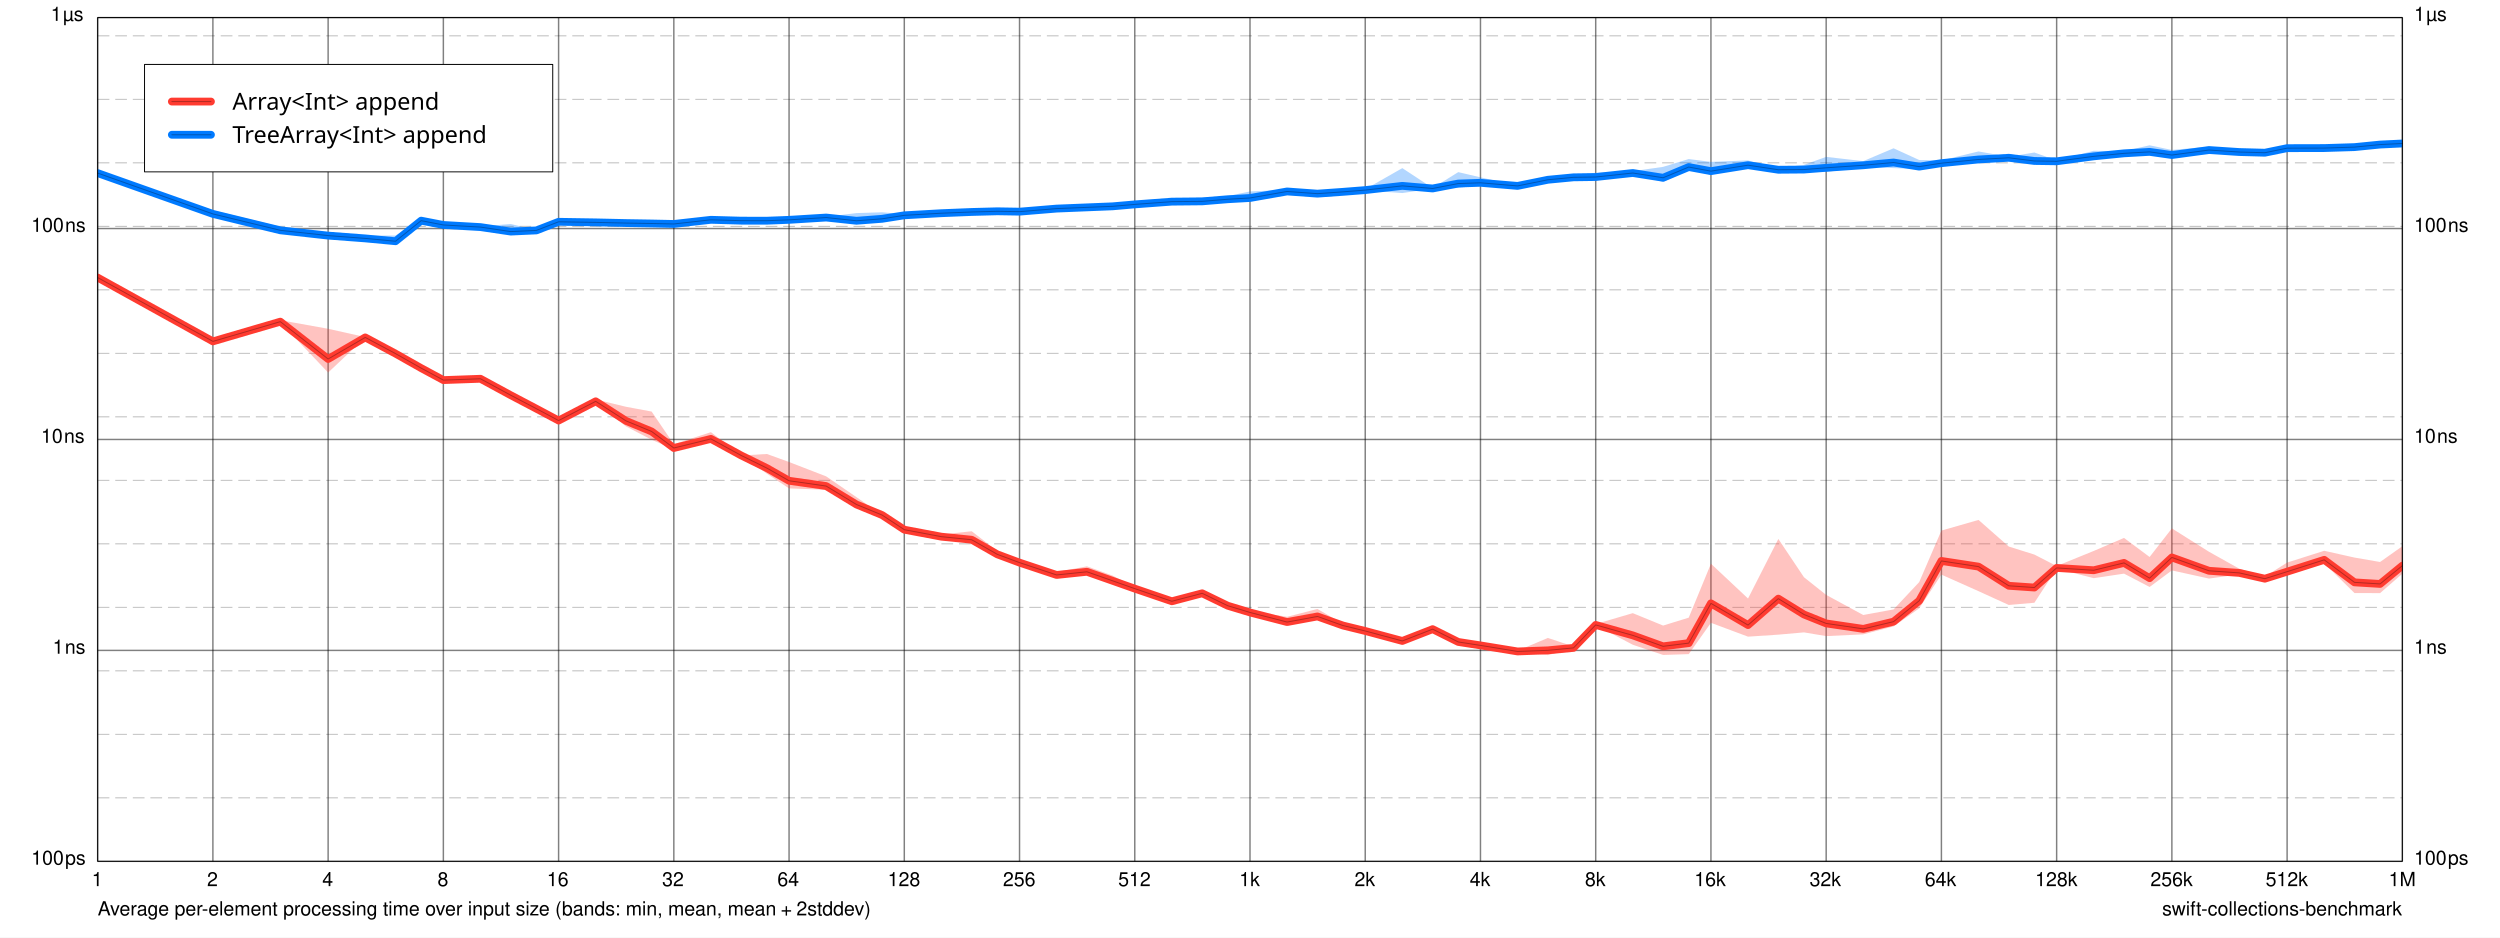
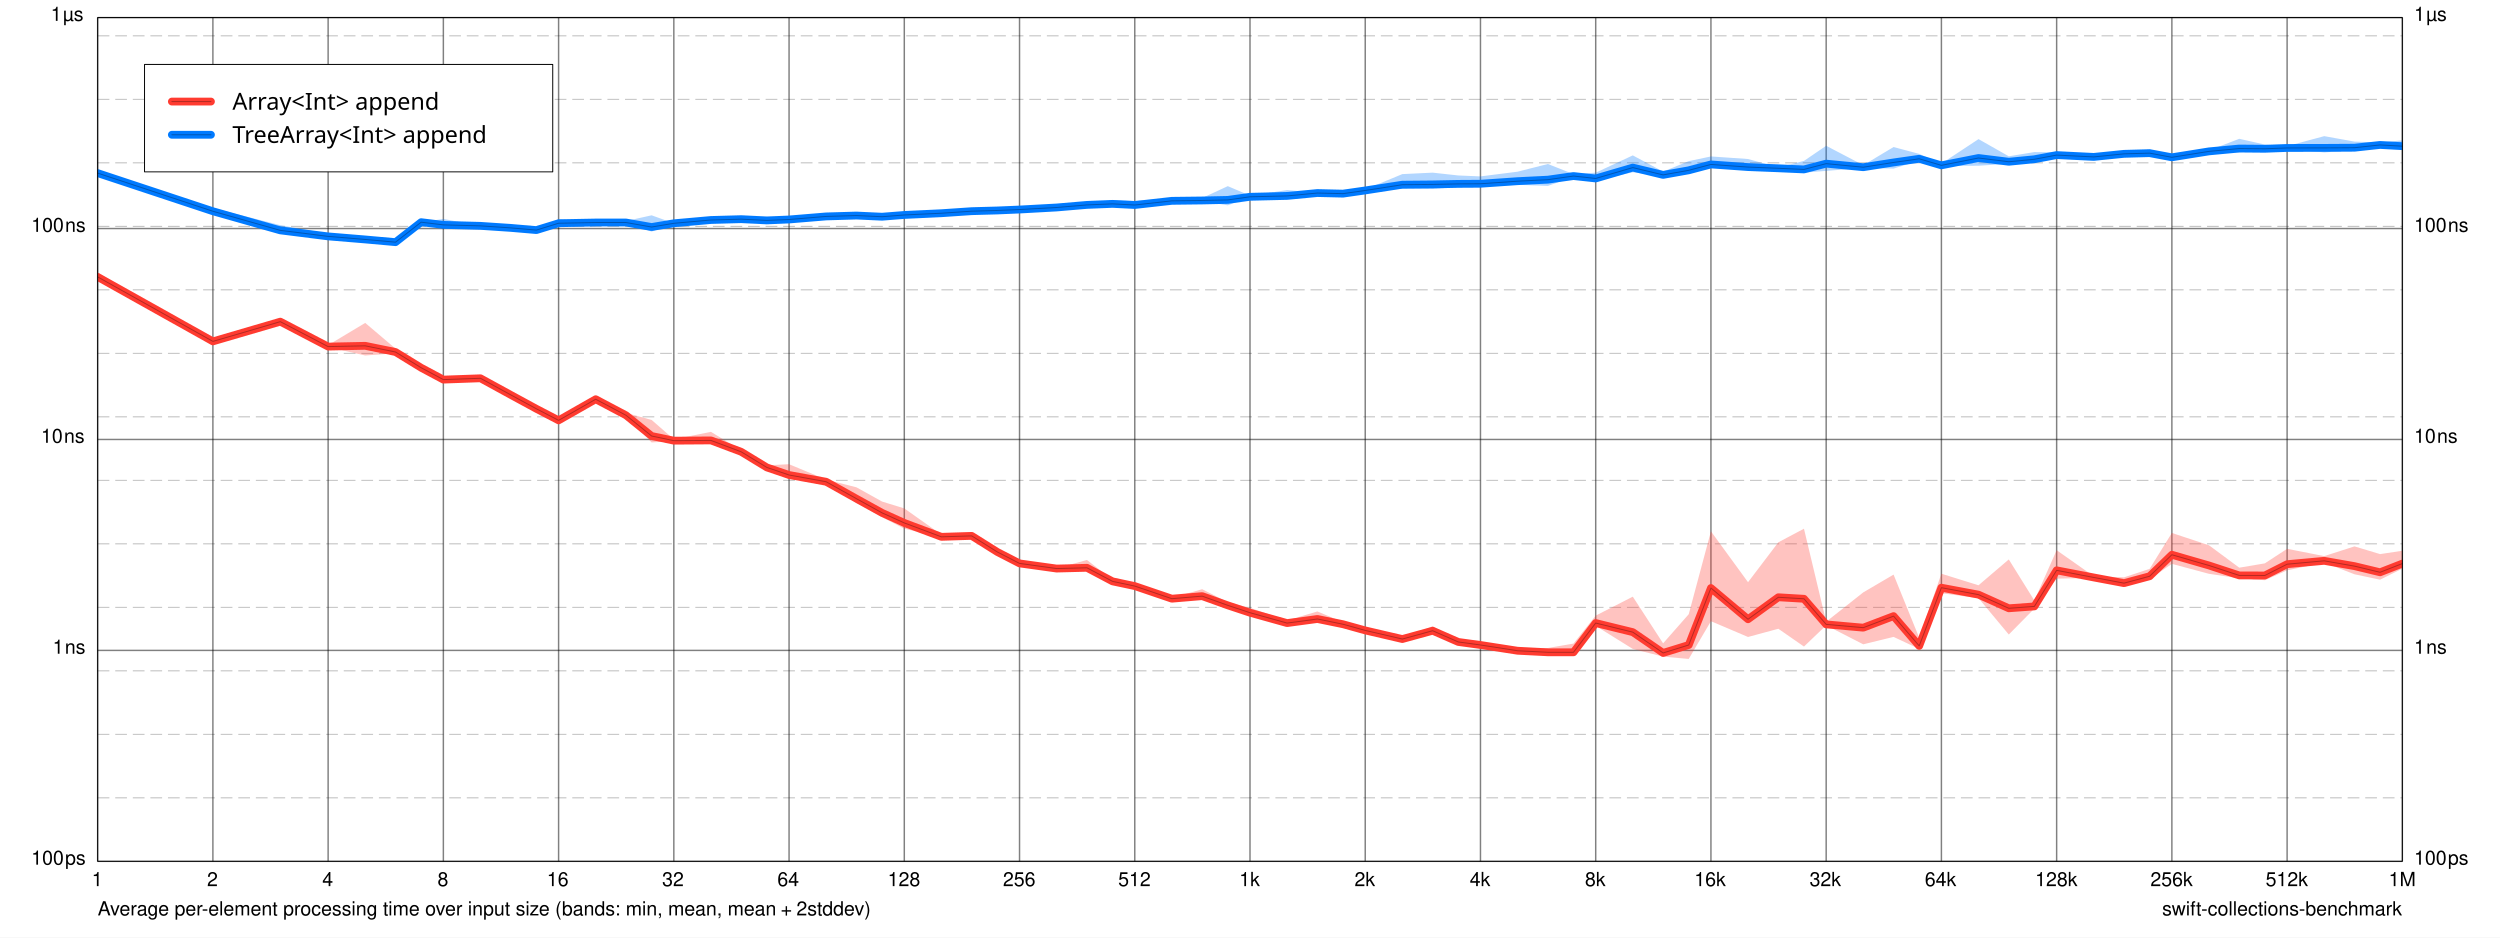
<svg xmlns="http://www.w3.org/2000/svg" xmlns:xlink="http://www.w3.org/1999/xlink" width="1280.0px" height="480.0px" viewBox="0.0 0.0 1280.0 480.0" version="1.1">
  <path d="M 0 0 L 0 480 L 1280 480 L 1280 0 z" fill="#FFFFFF" fill-opacity="1.0" stroke="none" />
  <text x="50" y="468.7" font-family="Helvetica" font-size="10" font-weight="normal" font-style="normal" fill="#000000" fill-opacity="1">Average per-element processing time over input size (bands: min, mean, mean + 2stddev)</text>
  <a xlink:href="https://github.com/apple/swift-collections-benchmark">
    <text x="1107" y="468.7" font-family="Helvetica" font-size="10" font-weight="normal" font-style="normal" fill="#000000" fill-opacity="1">swift-collections-benchmark</text>
  </a>
  <path d="M 50 9 L 50 441" fill="none" stroke-width="0.75" stroke="#000000" stroke-opacity="0.498" stroke-linecap="butt" stroke-linejoin="round" />
  <text x="47" y="453.7" font-family="Helvetica" font-size="10" font-weight="normal" font-style="normal" fill="#000000" fill-opacity="1">1</text>
  <path d="M 109 9 L 109 441" fill="none" stroke-width="0.75" stroke="#000000" stroke-opacity="0.498" stroke-linecap="butt" stroke-linejoin="round" />
  <text x="106" y="453.7" font-family="Helvetica" font-size="10" font-weight="normal" font-style="normal" fill="#000000" fill-opacity="1">2</text>
  <path d="M 168 9 L 168 441" fill="none" stroke-width="0.75" stroke="#000000" stroke-opacity="0.498" stroke-linecap="butt" stroke-linejoin="round" />
  <text x="165" y="453.7" font-family="Helvetica" font-size="10" font-weight="normal" font-style="normal" fill="#000000" fill-opacity="1">4</text>
  <path d="M 227 9 L 227 441" fill="none" stroke-width="0.75" stroke="#000000" stroke-opacity="0.498" stroke-linecap="butt" stroke-linejoin="round" />
  <text x="224" y="453.7" font-family="Helvetica" font-size="10" font-weight="normal" font-style="normal" fill="#000000" fill-opacity="1">8</text>
  <path d="M 286 9 L 286 441" fill="none" stroke-width="0.75" stroke="#000000" stroke-opacity="0.498" stroke-linecap="butt" stroke-linejoin="round" />
  <text x="280" y="453.7" font-family="Helvetica" font-size="10" font-weight="normal" font-style="normal" fill="#000000" fill-opacity="1">16</text>
  <path d="M 345 9 L 345 441" fill="none" stroke-width="0.75" stroke="#000000" stroke-opacity="0.498" stroke-linecap="butt" stroke-linejoin="round" />
  <text x="339" y="453.7" font-family="Helvetica" font-size="10" font-weight="normal" font-style="normal" fill="#000000" fill-opacity="1">32</text>
  <path d="M 404 9 L 404 441" fill="none" stroke-width="0.75" stroke="#000000" stroke-opacity="0.498" stroke-linecap="butt" stroke-linejoin="round" />
  <text x="398" y="453.7" font-family="Helvetica" font-size="10" font-weight="normal" font-style="normal" fill="#000000" fill-opacity="1">64</text>
  <path d="M 463 9 L 463 441" fill="none" stroke-width="0.75" stroke="#000000" stroke-opacity="0.498" stroke-linecap="butt" stroke-linejoin="round" />
  <text x="454.5" y="453.7" font-family="Helvetica" font-size="10" font-weight="normal" font-style="normal" fill="#000000" fill-opacity="1">128</text>
  <path d="M 522 9 L 522 441" fill="none" stroke-width="0.75" stroke="#000000" stroke-opacity="0.498" stroke-linecap="butt" stroke-linejoin="round" />
  <text x="513.5" y="453.7" font-family="Helvetica" font-size="10" font-weight="normal" font-style="normal" fill="#000000" fill-opacity="1">256</text>
  <path d="M 581 9 L 581 441" fill="none" stroke-width="0.75" stroke="#000000" stroke-opacity="0.498" stroke-linecap="butt" stroke-linejoin="round" />
  <text x="572.5" y="453.7" font-family="Helvetica" font-size="10" font-weight="normal" font-style="normal" fill="#000000" fill-opacity="1">512</text>
  <path d="M 640 9 L 640 441" fill="none" stroke-width="0.75" stroke="#000000" stroke-opacity="0.498" stroke-linecap="butt" stroke-linejoin="round" />
  <text x="634.5" y="453.7" font-family="Helvetica" font-size="10" font-weight="normal" font-style="normal" fill="#000000" fill-opacity="1">1k</text>
  <path d="M 699 9 L 699 441" fill="none" stroke-width="0.75" stroke="#000000" stroke-opacity="0.498" stroke-linecap="butt" stroke-linejoin="round" />
  <text x="693.5" y="453.7" font-family="Helvetica" font-size="10" font-weight="normal" font-style="normal" fill="#000000" fill-opacity="1">2k</text>
  <path d="M 758 9 L 758 441" fill="none" stroke-width="0.75" stroke="#000000" stroke-opacity="0.498" stroke-linecap="butt" stroke-linejoin="round" />
  <text x="752.5" y="453.7" font-family="Helvetica" font-size="10" font-weight="normal" font-style="normal" fill="#000000" fill-opacity="1">4k</text>
  <path d="M 817 9 L 817 441" fill="none" stroke-width="0.75" stroke="#000000" stroke-opacity="0.498" stroke-linecap="butt" stroke-linejoin="round" />
  <text x="811.5" y="453.7" font-family="Helvetica" font-size="10" font-weight="normal" font-style="normal" fill="#000000" fill-opacity="1">8k</text>
  <path d="M 876 9 L 876 441" fill="none" stroke-width="0.75" stroke="#000000" stroke-opacity="0.498" stroke-linecap="butt" stroke-linejoin="round" />
  <text x="867.5" y="453.7" font-family="Helvetica" font-size="10" font-weight="normal" font-style="normal" fill="#000000" fill-opacity="1">16k</text>
  <path d="M 935 9 L 935 441" fill="none" stroke-width="0.75" stroke="#000000" stroke-opacity="0.498" stroke-linecap="butt" stroke-linejoin="round" />
  <text x="926.5" y="453.7" font-family="Helvetica" font-size="10" font-weight="normal" font-style="normal" fill="#000000" fill-opacity="1">32k</text>
  <path d="M 994 9 L 994 441" fill="none" stroke-width="0.75" stroke="#000000" stroke-opacity="0.498" stroke-linecap="butt" stroke-linejoin="round" />
  <text x="985.5" y="453.7" font-family="Helvetica" font-size="10" font-weight="normal" font-style="normal" fill="#000000" fill-opacity="1">64k</text>
  <path d="M 1053 9 L 1053 441" fill="none" stroke-width="0.75" stroke="#000000" stroke-opacity="0.498" stroke-linecap="butt" stroke-linejoin="round" />
  <text x="1042" y="453.7" font-family="Helvetica" font-size="10" font-weight="normal" font-style="normal" fill="#000000" fill-opacity="1">128k</text>
  <path d="M 1112 9 L 1112 441" fill="none" stroke-width="0.75" stroke="#000000" stroke-opacity="0.498" stroke-linecap="butt" stroke-linejoin="round" />
  <text x="1101" y="453.7" font-family="Helvetica" font-size="10" font-weight="normal" font-style="normal" fill="#000000" fill-opacity="1">256k</text>
  <path d="M 1171 9 L 1171 441" fill="none" stroke-width="0.75" stroke="#000000" stroke-opacity="0.498" stroke-linecap="butt" stroke-linejoin="round" />
  <text x="1160" y="453.7" font-family="Helvetica" font-size="10" font-weight="normal" font-style="normal" fill="#000000" fill-opacity="1">512k</text>
  <path d="M 1230 9 L 1230 441" fill="none" stroke-width="0.75" stroke="#000000" stroke-opacity="0.498" stroke-linecap="butt" stroke-linejoin="round" />
  <text x="1223" y="453.7" font-family="Helvetica" font-size="10" font-weight="normal" font-style="normal" fill="#000000" fill-opacity="1">1M</text>
  <path d="M 50 441 L 1230 441" fill="none" stroke-width="0.75" stroke="#000000" stroke-opacity="0.498" stroke-linecap="butt" stroke-linejoin="round" />
  <text x="16" y="442.7" font-family="Helvetica" font-size="10" font-weight="normal" font-style="normal" fill="#000000" fill-opacity="1">100 ps</text>
  <text x="1236" y="442.7" font-family="Helvetica" font-size="10" font-weight="normal" font-style="normal" fill="#000000" fill-opacity="1">100 ps</text>
  <path d="M 50 333 L 1230 333" fill="none" stroke-width="0.75" stroke="#000000" stroke-opacity="0.498" stroke-linecap="butt" stroke-linejoin="round" />
  <text x="27" y="334.7" font-family="Helvetica" font-size="10" font-weight="normal" font-style="normal" fill="#000000" fill-opacity="1">1 ns</text>
  <text x="1236" y="334.7" font-family="Helvetica" font-size="10" font-weight="normal" font-style="normal" fill="#000000" fill-opacity="1">1 ns</text>
  <path d="M 50 225 L 1230 225" fill="none" stroke-width="0.75" stroke="#000000" stroke-opacity="0.498" stroke-linecap="butt" stroke-linejoin="round" />
  <text x="21" y="226.7" font-family="Helvetica" font-size="10" font-weight="normal" font-style="normal" fill="#000000" fill-opacity="1">10 ns</text>
  <text x="1236" y="226.7" font-family="Helvetica" font-size="10" font-weight="normal" font-style="normal" fill="#000000" fill-opacity="1">10 ns</text>
  <path d="M 50 117 L 1230 117" fill="none" stroke-width="0.75" stroke="#000000" stroke-opacity="0.498" stroke-linecap="butt" stroke-linejoin="round" />
  <text x="16" y="118.7" font-family="Helvetica" font-size="10" font-weight="normal" font-style="normal" fill="#000000" fill-opacity="1">100 ns</text>
  <text x="1236" y="118.7" font-family="Helvetica" font-size="10" font-weight="normal" font-style="normal" fill="#000000" fill-opacity="1">100 ns</text>
  <path d="M 50 9 L 1230 9" fill="none" stroke-width="0.75" stroke="#000000" stroke-opacity="0.498" stroke-linecap="butt" stroke-linejoin="round" />
  <text x="26" y="10.7" font-family="Helvetica" font-size="10" font-weight="normal" font-style="normal" fill="#000000" fill-opacity="1">1 µs</text>
  <text x="1236" y="10.7" font-family="Helvetica" font-size="10" font-weight="normal" font-style="normal" fill="#000000" fill-opacity="1">1 µs</text>
  <path d="M 50 408.49 L 1230 408.49" fill="none" stroke-width="0.5" stroke="#000000" stroke-opacity="0.259" stroke-linecap="butt" stroke-linejoin="round" stroke-dasharray="6 3" stroke-dashoffset="0" />
  <path d="M 50 375.98 L 1230 375.98" fill="none" stroke-width="0.5" stroke="#000000" stroke-opacity="0.259" stroke-linecap="butt" stroke-linejoin="round" stroke-dasharray="6 3" stroke-dashoffset="0" />
  <path d="M 50 343.47 L 1230 343.47" fill="none" stroke-width="0.5" stroke="#000000" stroke-opacity="0.259" stroke-linecap="butt" stroke-linejoin="round" stroke-dasharray="6 3" stroke-dashoffset="0" />
  <path d="M 50 310.96 L 1230 310.96" fill="none" stroke-width="0.5" stroke="#000000" stroke-opacity="0.259" stroke-linecap="butt" stroke-linejoin="round" stroke-dasharray="6 3" stroke-dashoffset="0" />
  <path d="M 50 278.44 L 1230 278.44" fill="none" stroke-width="0.5" stroke="#000000" stroke-opacity="0.259" stroke-linecap="butt" stroke-linejoin="round" stroke-dasharray="6 3" stroke-dashoffset="0" />
  <path d="M 50 245.93 L 1230 245.93" fill="none" stroke-width="0.5" stroke="#000000" stroke-opacity="0.259" stroke-linecap="butt" stroke-linejoin="round" stroke-dasharray="6 3" stroke-dashoffset="0" />
  <path d="M 50 213.42 L 1230 213.42" fill="none" stroke-width="0.5" stroke="#000000" stroke-opacity="0.259" stroke-linecap="butt" stroke-linejoin="round" stroke-dasharray="6 3" stroke-dashoffset="0" />
  <path d="M 50 180.91 L 1230 180.91" fill="none" stroke-width="0.5" stroke="#000000" stroke-opacity="0.259" stroke-linecap="butt" stroke-linejoin="round" stroke-dasharray="6 3" stroke-dashoffset="0" />
  <path d="M 50 148.4 L 1230 148.4" fill="none" stroke-width="0.5" stroke="#000000" stroke-opacity="0.259" stroke-linecap="butt" stroke-linejoin="round" stroke-dasharray="6 3" stroke-dashoffset="0" />
  <path d="M 50 115.89 L 1230 115.89" fill="none" stroke-width="0.5" stroke="#000000" stroke-opacity="0.259" stroke-linecap="butt" stroke-linejoin="round" stroke-dasharray="6 3" stroke-dashoffset="0" />
  <path d="M 50 83.376 L 1230 83.376" fill="none" stroke-width="0.5" stroke="#000000" stroke-opacity="0.259" stroke-linecap="butt" stroke-linejoin="round" stroke-dasharray="6 3" stroke-dashoffset="0" />
  <path d="M 50 50.865 L 1230 50.865" fill="none" stroke-width="0.5" stroke="#000000" stroke-opacity="0.259" stroke-linecap="butt" stroke-linejoin="round" stroke-dasharray="6 3" stroke-dashoffset="0" />
  <path d="M 50 18.354 L 1230 18.354" fill="none" stroke-width="0.5" stroke="#000000" stroke-opacity="0.259" stroke-linecap="butt" stroke-linejoin="round" stroke-dasharray="6 3" stroke-dashoffset="0" />
  <path d="M 74 33 L 74 88 L 283 88 L 283 33 z" fill="#FFFFFF" fill-opacity="1.0" stroke="none" />
  <clipPath id="clip-0">
    <path d="M 50 9 L 50 441 L 1230 441 L 1230 9 z" />
  </clipPath>
  <g clip-path="url(#clip-0)">
-     <path d="M 50 87.872L 109 107.67L 143.51 116.08L 168 120.26L 186.99 120.64L 202.51 120.58L 215.63 111.94L 227 114.97L 245.99 115.92L 261.51 114.69L 274.63 117.79L 286 113.31L 304.99 113.03L 320.51 113.78L 333.63 113.51L 345 114.32L 363.99 112.01L 379.51 112.82L 392.63 112.58L 404 110.54L 422.99 111.02L 438.51 109.1L 451.63 108.69L 463 109.67L 481.99 108.86L 497.51 107.58L 510.63 108.12L 522 107.03L 540.99 105.35L 556.51 104.71L 569.63 105.11L 581 103.98L 599.99 101.74L 615.51 101.18L 628.63 100.37L 640 98.03L 658.99 97.206L 674.51 98.721L 687.63 97.715L 699 96.905L 717.99 86.081L 733.51 96.283L 746.63 88.126L 758 90.796L 776.99 95.065L 792.51 91.488L 805.63 89.39L 817 88.495L 835.99 87.665L 851.51 85.423L 864.63 81.431L 876 82.887L 894.99 82.118L 910.51 86.328L 923.63 84.409L 935 80.325L 953.99 82.498L 969.51 75.924L 982.63 81.921L 994 82.15L 1013 77.534L 1028.5 80.292L 1041.6 78.075L 1053 82.168L 1072 77.199L 1087.5 77.399L 1100.6 74.387L 1112 76.778L 1131 75.081L 1146.5 76.488L 1159.6 77.142L 1171 75.597L 1190 75.564L 1205.5 73.891L 1218.6 73.109L 1230 71.533L 1230 74.169L 1218.6 74.341L 1205.5 75.838L 1190 75.895L 1171 75.948L 1159.6 78.57L 1146.5 78.325L 1131 77.444L 1112 80.328L 1100.6 79.008L 1087.5 78.905L 1072 81.098L 1053 82.73L 1041.6 84.05L 1028.5 80.955L 1013 83.195L 994 84.04L 982.63 86.571L 969.51 86.074L 953.99 85.391L 935 88.071L 923.63 87.679L 910.51 87.122L 894.99 85.469L 876 89.419L 864.63 87.062L 851.51 93.162L 835.99 88.902L 817 91.41L 805.63 91.3L 792.51 92.24L 776.99 95.23L 758 94.621L 746.63 96.239L 733.51 96.575L 717.99 98.845L 699 97.478L 687.63 98.4L 674.51 99.303L 658.99 98.319L 640 102.61L 628.63 102.6L 615.51 103.79L 599.99 103.78L 581 104.88L 569.63 105.83L 556.51 106.7L 540.99 107.32L 522 108.85L 510.63 108.2L 497.51 108.88L 481.99 109.27L 463 110.44L 451.63 113.28L 438.51 114.5L 422.99 111.5L 404 113.3L 392.63 113.14L 379.51 113.03L 363.99 112.73L 345 114.79L 333.63 114.76L 320.51 114.36L 304.99 114.16L 286 113.65L 274.63 118.03L 261.51 120.03L 245.99 116.4L 227 115.25L 215.63 113.35L 202.51 124.58L 186.99 122.58L 168 120.76L 143.51 118.59L 109 110.19L 50 88.892" fill="#007AFF" fill-opacity="0.302" stroke="none" />
-     <path d="M 50 140.72L 109 174.79L 143.51 163.93L 168 168.34L 186.99 172.58L 202.51 180.52L 215.63 188.48L 227 193.89L 245.99 193.79L 261.51 202.27L 274.63 208.98L 286 215.04L 304.99 204.53L 320.51 208.27L 333.63 210.72L 345 227.43L 363.99 221.27L 379.51 233.21L 392.63 232.43L 404 236.56L 422.99 243.9L 438.51 254.55L 451.63 263.66L 463 270.93L 481.99 273.65L 497.51 272L 510.63 282.15L 522 287.61L 540.99 292.85L 556.51 289.96L 569.63 294.7L 581 300.64L 599.99 306.11L 615.51 302.97L 628.63 309.76L 640 312.8L 658.99 315.8L 674.51 311.79L 687.63 319.37L 699 321.85L 717.99 326.99L 733.51 320.77L 746.63 328.42L 758 329.72L 776.99 333.18L 792.51 326.63L 805.63 330.99L 817 319.5L 835.99 313.93L 851.51 320.29L 864.63 316.24L 876 288.62L 894.99 306.44L 910.51 275.94L 923.63 295.54L 935 304.59L 953.99 314.88L 969.51 312.02L 982.63 298.04L 994 271.66L 1013 266.2L 1028.5 279.83L 1041.6 283.94L 1053 289.81L 1072 282.08L 1087.5 275.42L 1100.6 285.18L 1112 270.53L 1131 282.5L 1146.5 291.17L 1159.6 295.24L 1171 288.04L 1190 282L 1205.5 285.47L 1218.6 287.74L 1230 279.66L 1230 293.73L 1218.6 303.68L 1205.5 303.64L 1190 288.4L 1171 294.46L 1159.6 296.66L 1146.5 294.11L 1131 296.23L 1112 292.05L 1100.6 300.53L 1087.5 293.7L 1072 296.03L 1053 291.13L 1041.6 308.61L 1028.5 309.75L 1013 302.68L 994 294.2L 982.63 311.48L 969.51 320.71L 953.99 324.79L 935 325.68L 923.63 323.78L 910.51 324.94L 894.99 325.97L 876 318.88L 864.63 334.91L 851.51 335.34L 835.99 330.11L 817 320.12L 805.63 331.97L 792.51 335.43L 776.99 333.67L 758 330.69L 746.63 328.77L 733.51 322.62L 717.99 328.59L 699 323.49L 687.63 320.6L 674.51 317.05L 658.99 319.48L 640 313.86L 628.63 310.28L 615.51 304.06L 599.99 308.48L 581 301.64L 569.63 298.34L 556.51 293.77L 540.99 294.94L 522 288.23L 510.63 284.44L 497.51 277.99L 481.99 275.19L 463 271.29L 451.63 263.73L 438.51 259.71L 422.99 250.74L 404 250.07L 392.63 242.52L 379.51 233.21L 363.99 225.99L 345 230.09L 333.63 225.14L 320.51 218.33L 304.99 205.82L 286 215.42L 274.63 209.36L 261.51 202.39L 245.99 193.98L 227 194.87L 215.63 188.48L 202.51 181.25L 186.99 172.82L 168 190.76L 143.51 164.95L 109 174.79L 50 142.62" fill="#FF3B30" fill-opacity="0.302" stroke="none" />
-     <path d="M 50 88.623L 109 109.52L 143.51 117.92L 168 120.63L 186.99 122.06L 202.51 123.51L 215.63 112.98L 227 115.18L 245.99 116.27L 261.51 118.57L 274.63 117.97L 286 113.56L 304.99 113.86L 320.51 114.21L 333.63 114.43L 345 114.67L 363.99 112.54L 379.51 112.98L 392.63 113L 404 112.56L 422.99 111.38L 438.51 113.03L 451.63 112.03L 463 110.24L 481.99 109.16L 497.51 108.53L 510.63 108.18L 522 108.37L 540.99 106.8L 556.51 106.17L 569.63 105.64L 581 104.65L 599.99 103.24L 615.51 103.09L 628.63 102.01L 640 101.37L 658.99 98.026L 674.51 99.151L 687.63 98.22L 699 97.328L 717.99 95.162L 733.51 96.498L 746.63 93.981L 758 93.591L 776.99 95.187L 792.51 92.042L 805.63 90.793L 817 90.631L 835.99 88.576L 851.51 91.014L 864.63 85.525L 876 87.623L 894.99 84.57L 910.51 86.913L 923.63 86.803L 935 85.921L 953.99 84.618L 969.51 83.204L 982.63 85.311L 994 83.539L 1013 81.649L 1028.5 80.781L 1041.6 82.415L 1053 82.583L 1072 80.048L 1087.5 78.507L 1100.6 77.756L 1112 79.375L 1131 76.815L 1146.5 77.838L 1159.6 78.193L 1171 75.856L 1190 75.808L 1205.5 75.322L 1218.6 74.016L 1230 73.466" fill="none" stroke-width="4" stroke="#007AFF" stroke-opacity="1" stroke-linecap="round" stroke-linejoin="round" />
-     <path d="M 50 142.12L 109 174.79L 143.51 164.69L 168 183.8L 186.99 172.76L 202.51 181.06L 215.63 188.48L 227 194.61L 245.99 193.93L 261.51 202.36L 274.63 209.26L 286 215.32L 304.99 205.48L 320.51 215.49L 333.63 220.92L 345 229.38L 363.99 224.71L 379.51 233.21L 392.63 239.67L 404 246.15L 422.99 248.86L 438.51 258.31L 451.63 263.71L 463 271.2L 481.99 274.78L 497.51 276.35L 510.63 283.83L 522 288.06L 540.99 294.38L 556.51 292.75L 569.63 297.36L 581 301.38L 599.99 307.85L 615.51 303.77L 628.63 310.14L 640 313.58L 658.99 318.49L 674.51 315.62L 687.63 320.28L 699 323.06L 717.99 328.17L 733.51 322.13L 746.63 328.68L 758 330.44L 776.99 333.54L 792.51 332.97L 805.63 331.72L 817 319.96L 835.99 325.31L 851.51 330.92L 864.63 329.28L 876 308.92L 894.99 320.04L 910.51 306.51L 923.63 314.62L 935 319.19L 953.99 321.99L 969.51 318.28L 982.63 307.58L 994 287.2L 1013 290.11L 1028.5 299.92L 1041.6 300.82L 1053 290.78L 1072 291.97L 1087.5 288.2L 1100.6 296.01L 1112 285.41L 1131 292.24L 1146.5 293.32L 1159.6 296.29L 1171 292.7L 1190 286.64L 1205.5 298.17L 1218.6 298.97L 1230 289.63" fill="none" stroke-width="4" stroke="#FF3B30" stroke-opacity="1" stroke-linecap="round" stroke-linejoin="round" />
-     <path d="M 50 88.623L 109 109.52L 143.51 117.92L 168 120.63L 186.99 122.06L 202.51 123.51L 215.63 112.98L 227 115.18L 245.99 116.27L 261.51 118.57L 274.63 117.97L 286 113.56L 304.99 113.86L 320.51 114.21L 333.63 114.43L 345 114.67L 363.99 112.54L 379.51 112.98L 392.63 113L 404 112.56L 422.99 111.38L 438.51 113.03L 451.63 112.03L 463 110.24L 481.99 109.16L 497.51 108.53L 510.63 108.18L 522 108.37L 540.99 106.8L 556.51 106.17L 569.63 105.64L 581 104.65L 599.99 103.24L 615.51 103.09L 628.63 102.01L 640 101.37L 658.99 98.026L 674.51 99.151L 687.63 98.22L 699 97.328L 717.99 95.162L 733.51 96.498L 746.63 93.981L 758 93.591L 776.99 95.187L 792.51 92.042L 805.63 90.793L 817 90.631L 835.99 88.576L 851.51 91.014L 864.63 85.525L 876 87.623L 894.99 84.57L 910.51 86.913L 923.63 86.803L 935 85.921L 953.99 84.618L 969.51 83.204L 982.63 85.311L 994 83.539L 1013 81.649L 1028.5 80.781L 1041.6 82.415L 1053 82.583L 1072 80.048L 1087.5 78.507L 1100.6 77.756L 1112 79.375L 1131 76.815L 1146.5 77.838L 1159.6 78.193L 1171 75.856L 1190 75.808L 1205.5 75.322L 1218.6 74.016L 1230 73.466" fill="none" stroke-width="0.5" stroke="#000000" stroke-opacity="0.302" stroke-linecap="round" stroke-linejoin="round" />
-     <path d="M 50 142.12L 109 174.79L 143.51 164.69L 168 183.8L 186.99 172.76L 202.51 181.06L 215.63 188.48L 227 194.61L 245.99 193.93L 261.51 202.36L 274.63 209.26L 286 215.32L 304.99 205.48L 320.51 215.49L 333.63 220.92L 345 229.38L 363.99 224.71L 379.51 233.21L 392.63 239.67L 404 246.15L 422.99 248.86L 438.51 258.31L 451.63 263.71L 463 271.2L 481.99 274.78L 497.51 276.35L 510.63 283.83L 522 288.06L 540.99 294.38L 556.51 292.75L 569.63 297.36L 581 301.38L 599.99 307.85L 615.51 303.77L 628.63 310.14L 640 313.58L 658.99 318.49L 674.51 315.62L 687.63 320.28L 699 323.06L 717.99 328.17L 733.51 322.13L 746.63 328.68L 758 330.44L 776.99 333.54L 792.51 332.97L 805.63 331.72L 817 319.96L 835.99 325.31L 851.51 330.92L 864.63 329.28L 876 308.92L 894.99 320.04L 910.51 306.51L 923.63 314.62L 935 319.19L 953.99 321.99L 969.51 318.28L 982.63 307.58L 994 287.2L 1013 290.11L 1028.5 299.92L 1041.6 300.82L 1053 290.78L 1072 291.97L 1087.5 288.2L 1100.6 296.01L 1112 285.41L 1131 292.24L 1146.5 293.32L 1159.6 296.29L 1171 292.7L 1190 286.64L 1205.5 298.17L 1218.6 298.97L 1230 289.63" fill="none" stroke-width="0.5" stroke="#000000" stroke-opacity="0.302" stroke-linecap="round" stroke-linejoin="round" />
+     <path d="M 50 87.879L 109 106.48L 143.51 115.3L 168 119.69L 186.99 121.25L 202.51 121.95L 215.63 113.76L 227 112.09L 245.99 115.62L 261.51 116.66L 274.63 117.68L 286 112.18L 304.99 113.93L 320.51 113.15L 333.63 110.24L 345 114.32L 363.99 112.21L 379.51 111.15L 392.63 112.5L 404 111.96L 422.99 110.3L 438.51 110.17L 451.63 109.38L 463 109.79L 481.99 108.52L 497.51 107.12L 510.63 107.72L 522 106.89L 540.99 105.23L 556.51 104.41L 569.63 102.41L 581 102.87L 599.99 101.7L 615.51 101.39L 628.63 95.305L 640 100.15L 658.99 97.316L 674.51 98.632L 687.63 97.239L 699 96.999L 717.99 89.142L 733.51 88.394L 746.63 89.835L 758 90.315L 776.99 87.903L 792.51 83.965L 805.63 89.138L 817 88.41L 835.99 79.559L 851.51 87.86L 864.63 82.496L 876 80.098L 894.99 81.413L 910.51 85.684L 923.63 82.388L 935 74.637L 953.99 84.566L 969.51 75.278L 982.63 78.788L 994 83.767L 1013 71.223L 1028.5 80.018L 1041.6 77.866L 1053 77.991L 1072 80.136L 1087.5 78.136L 1100.6 76.563L 1112 80.278L 1131 77.034L 1146.5 71.066L 1159.6 74.015L 1171 74.826L 1190 69.705L 1205.5 72.499L 1218.6 72.931L 1230 71.858L 1230 75.941L 1218.6 74.67L 1205.5 76.788L 1190 78.052L 1171 76.081L 1159.6 76.956L 1146.5 77.955L 1131 77.67L 1112 80.635L 1100.6 79.072L 1087.5 78.995L 1072 80.415L 1053 79.911L 1041.6 82.915L 1028.5 83.846L 1013 84.86L 994 84.976L 982.63 82.228L 969.51 86.32L 953.99 85.989L 935 87.5L 923.63 88.389L 910.51 86.328L 894.99 87.091L 876 85.729L 864.63 88.983L 851.51 90.155L 835.99 88.22L 817 92.463L 805.63 90.495L 792.51 95.192L 776.99 94.613L 758 95.489L 746.63 95.775L 733.51 96.756L 717.99 96.65L 699 97.696L 687.63 99.837L 674.51 98.906L 658.99 101.41L 640 100.98L 628.63 105.12L 615.51 103.09L 599.99 103.24L 581 105.72L 569.63 105.09L 556.51 105.09L 540.99 106.58L 522 107.42L 510.63 107.78L 497.51 108.47L 481.99 109.41L 463 110.15L 451.63 111.54L 438.51 110.42L 422.99 110.99L 404 112.53L 392.63 112.97L 379.51 112.59L 363.99 112.8L 345 114.33L 333.63 118.57L 320.51 114.21L 304.99 113.93L 286 115.08L 274.63 117.85L 261.51 116.69L 245.99 115.65L 227 116.27L 215.63 113.76L 202.51 124.74L 186.99 123.08L 168 121.51L 143.51 118.93L 109 108.78L 50 88.889" fill="#007AFF" fill-opacity="0.302" stroke="none" />
+     <path d="M 50 139.49L 109 174.79L 143.51 164.43L 168 176.71L 186.99 165.33L 202.51 178.5L 215.63 187.75L 227 193.29L 245.99 193.11L 261.51 201.76L 274.63 208.61L 286 214.94L 304.99 202.75L 320.51 211.4L 333.63 215.01L 345 224.92L 363.99 221.1L 379.51 230.6L 392.63 238.24L 404 237.68L 422.99 245.57L 438.51 249.51L 451.63 256.8L 463 260.31L 481.99 273.72L 497.51 273.43L 510.63 281.04L 522 286.9L 540.99 290.99L 556.51 286.71L 569.63 296.86L 581 298.62L 599.99 306.09L 615.51 301.68L 628.63 308.34L 640 311.22L 658.99 317.68L 674.51 313.06L 687.63 318.58L 699 322.45L 717.99 326.84L 733.51 320.63L 746.63 327.95L 758 329.85L 776.99 332.75L 792.51 331.76L 805.63 329.52L 817 315.2L 835.99 305.49L 851.51 329.39L 864.63 314.48L 876 272.03L 894.99 298.09L 910.51 277.65L 923.63 270.7L 935 318.33L 953.99 303.3L 969.51 294.2L 982.63 326.54L 994 293.74L 1013 299.66L 1028.5 286.43L 1041.6 307.48L 1053 281.7L 1072 295.05L 1087.5 295.6L 1100.6 291.26L 1112 272.87L 1131 279.18L 1146.5 290.65L 1159.6 288.44L 1171 280.99L 1190 284.73L 1205.5 279.75L 1218.6 283.7L 1230 281.98L 1230 291.13L 1218.6 296.8L 1205.5 294.03L 1190 288.02L 1171 292L 1159.6 297.06L 1146.5 296.11L 1131 293.79L 1112 288.7L 1100.6 296.45L 1087.5 299.66L 1072 295.88L 1053 296.27L 1041.6 311.59L 1028.5 324.88L 1013 306.28L 994 303.72L 982.63 332.25L 969.51 326.09L 953.99 329.89L 935 320.16L 923.63 331.04L 910.51 321.92L 894.99 326.13L 876 318.05L 864.63 337.38L 851.51 336.19L 835.99 332.26L 817 320.42L 805.63 335.65L 792.51 334.78L 776.99 333.33L 758 330.36L 746.63 328.94L 733.51 323.77L 717.99 327.31L 699 322.89L 687.63 319.98L 674.51 318.37L 658.99 319.51L 640 314.63L 628.63 310.52L 615.51 306.54L 599.99 306.68L 581 300.6L 569.63 297.95L 556.51 292.21L 540.99 291.13L 522 289.03L 510.63 283.18L 497.51 274.7L 481.99 275.26L 463 270.68L 451.63 264.82L 438.51 257.59L 422.99 247.04L 404 245.32L 392.63 239.72L 379.51 231.6L 363.99 227.15L 345 225.86L 333.63 226.53L 320.51 213.06L 304.99 205.02L 286 215.32L 274.63 209.56L 261.51 202.33L 245.99 193.88L 227 194.74L 215.63 188.48L 202.51 180.86L 186.99 182.02L 168 177.73L 143.51 164.78L 109 174.79L 50 142.62" fill="#FF3B30" fill-opacity="0.302" stroke="none" />
+     <path d="M 50 88.623L 109 108.16L 143.51 117.95L 168 121.03L 186.99 122.6L 202.51 123.99L 215.63 113.76L 227 115.14L 245.99 115.64L 261.51 116.68L 274.63 117.8L 286 114.3L 304.99 113.93L 320.51 113.93L 333.63 116.24L 345 114.33L 363.99 112.64L 379.51 112.21L 392.63 112.85L 404 112.38L 422.99 110.81L 438.51 110.36L 451.63 110.96L 463 110.06L 481.99 109.17L 497.51 108.12L 510.63 107.76L 522 107.28L 540.99 106.23L 556.51 104.91L 569.63 104.38L 581 104.96L 599.99 102.83L 615.51 102.64L 628.63 102.35L 640 100.76L 658.99 100.31L 674.51 98.834L 687.63 99.145L 699 97.513L 717.99 94.57L 733.51 94.424L 746.63 94.15L 758 94.081L 776.99 92.765L 792.51 91.991L 805.63 90.137L 817 91.37L 835.99 85.799L 851.51 89.544L 864.63 87.2L 876 84.192L 894.99 85.54L 910.51 86.159L 923.63 86.746L 935 83.785L 953.99 85.613L 969.51 83.176L 982.63 81.305L 994 84.657L 1013 80.898L 1028.5 82.816L 1041.6 81.543L 1053 79.402L 1072 80.342L 1087.5 78.769L 1100.6 78.404L 1112 80.542L 1131 77.503L 1146.5 76.056L 1159.6 76.17L 1171 75.75L 1190 75.724L 1205.5 75.629L 1218.6 74.21L 1230 74.84" fill="none" stroke-width="4" stroke="#007AFF" stroke-opacity="1" stroke-linecap="round" stroke-linejoin="round" />
+     <path d="M 50 141.78L 109 174.79L 143.51 164.69L 168 177.46L 186.99 177.06L 202.51 180.23L 215.63 188.29L 227 194.36L 245.99 193.68L 261.51 202.18L 274.63 209.31L 286 215.22L 304.99 204.41L 320.51 212.62L 333.63 223.24L 345 225.62L 363.99 225.49L 379.51 231.34L 392.63 239.33L 404 243.2L 422.99 246.66L 438.51 255.34L 451.63 262.59L 463 267.74L 481.99 274.86L 497.51 274.37L 510.63 282.61L 522 288.46L 540.99 291.1L 556.51 290.71L 569.63 297.66L 581 300.07L 599.99 306.53L 615.51 305.22L 628.63 309.94L 640 313.71L 658.99 319.02L 674.51 316.92L 687.63 319.61L 699 322.77L 717.99 327.19L 733.51 322.93L 746.63 328.68L 758 330.23L 776.99 333.18L 792.51 333.97L 805.63 333.97L 817 319L 835.99 323.66L 851.51 334.31L 864.63 330.24L 876 301.09L 894.99 317.05L 910.51 305.8L 923.63 306.58L 935 319.68L 953.99 321.37L 969.51 315.46L 982.63 330.69L 994 300.9L 1013 304.46L 1028.5 311.44L 1041.6 310.48L 1053 292.01L 1072 295.66L 1087.5 298.57L 1100.6 295.04L 1112 284.03L 1131 289.52L 1146.5 294.62L 1159.6 294.65L 1171 288.87L 1190 287.14L 1205.5 289.86L 1218.6 293.01L 1230 288.56" fill="none" stroke-width="4" stroke="#FF3B30" stroke-opacity="1" stroke-linecap="round" stroke-linejoin="round" />
+     <path d="M 50 88.623L 109 108.16L 143.51 117.95L 168 121.03L 186.99 122.6L 202.51 123.99L 215.63 113.76L 227 115.14L 245.99 115.64L 261.51 116.68L 274.63 117.8L 286 114.3L 304.99 113.93L 320.51 113.93L 333.63 116.24L 345 114.33L 363.99 112.64L 379.51 112.21L 392.63 112.85L 404 112.38L 422.99 110.81L 438.51 110.36L 451.63 110.96L 463 110.06L 481.99 109.17L 497.51 108.12L 510.63 107.76L 522 107.28L 540.99 106.23L 556.51 104.91L 569.63 104.38L 581 104.96L 599.99 102.83L 615.51 102.64L 628.63 102.35L 640 100.76L 658.99 100.31L 674.51 98.834L 687.63 99.145L 699 97.513L 717.99 94.57L 733.51 94.424L 746.63 94.15L 758 94.081L 776.99 92.765L 792.51 91.991L 805.63 90.137L 817 91.37L 835.99 85.799L 851.51 89.544L 864.63 87.2L 876 84.192L 894.99 85.54L 910.51 86.159L 923.63 86.746L 935 83.785L 953.99 85.613L 969.51 83.176L 982.63 81.305L 994 84.657L 1013 80.898L 1028.5 82.816L 1041.6 81.543L 1053 79.402L 1072 80.342L 1087.5 78.769L 1100.6 78.404L 1112 80.542L 1131 77.503L 1146.5 76.056L 1159.6 76.17L 1171 75.75L 1190 75.724L 1205.5 75.629L 1218.6 74.21L 1230 74.84" fill="none" stroke-width="0.5" stroke="#000000" stroke-opacity="0.302" stroke-linecap="round" stroke-linejoin="round" />
+     <path d="M 50 141.78L 109 174.79L 143.51 164.69L 168 177.46L 186.99 177.06L 202.51 180.23L 215.63 188.29L 227 194.36L 245.99 193.68L 261.51 202.18L 274.63 209.31L 286 215.22L 304.99 204.41L 320.51 212.62L 333.63 223.24L 345 225.62L 363.99 225.49L 379.51 231.34L 392.63 239.33L 404 243.2L 422.99 246.66L 438.51 255.34L 451.63 262.59L 463 267.74L 481.99 274.86L 497.51 274.37L 510.63 282.61L 522 288.46L 540.99 291.1L 556.51 290.71L 569.63 297.66L 581 300.07L 599.99 306.53L 615.51 305.22L 628.63 309.94L 640 313.71L 658.99 319.02L 674.51 316.92L 687.63 319.61L 699 322.77L 717.99 327.19L 733.51 322.93L 746.63 328.68L 758 330.23L 776.99 333.18L 792.51 333.97L 805.63 333.97L 817 319L 835.99 323.66L 851.51 334.31L 864.63 330.24L 876 301.09L 894.99 317.05L 910.51 305.8L 923.63 306.58L 935 319.68L 953.99 321.37L 969.51 315.46L 982.63 330.69L 994 300.9L 1013 304.46L 1028.5 311.44L 1041.6 310.48L 1053 292.01L 1072 295.66L 1087.5 298.57L 1100.6 295.04L 1112 284.03L 1131 289.52L 1146.5 294.62L 1159.6 294.65L 1171 288.87L 1190 287.14L 1205.5 289.86L 1218.6 293.01L 1230 288.56" fill="none" stroke-width="0.5" stroke="#000000" stroke-opacity="0.302" stroke-linecap="round" stroke-linejoin="round" />
  </g>
  <path d="M 74 33 L 74 88 L 283 88 L 283 33 z" fill="#FFFFFF" fill-opacity="0.702" stroke-width="0.5" stroke="#000000" stroke-opacity="1" stroke-linecap="round" stroke-linejoin="round" />
  <path d="M 88 52 L 108 52" fill="none" stroke-width="4" stroke="#FF3B30" stroke-opacity="1" stroke-linecap="round" stroke-linejoin="round" />
  <path d="M 88 52 L 108 52" fill="none" stroke-width="0.5" stroke="#000000" stroke-opacity="0.302" stroke-linecap="round" stroke-linejoin="round" />
  <text x="119" y="56.17" font-family="Menlo" font-size="12" font-weight="normal" font-style="normal" fill="#000000" fill-opacity="1">Array&lt;Int&gt; append</text>
  <path d="M 88 69 L 108 69" fill="none" stroke-width="4" stroke="#007AFF" stroke-opacity="1" stroke-linecap="round" stroke-linejoin="round" />
  <path d="M 88 69 L 108 69" fill="none" stroke-width="0.5" stroke="#000000" stroke-opacity="0.302" stroke-linecap="round" stroke-linejoin="round" />
  <text x="119" y="73.17" font-family="Menlo" font-size="12" font-weight="normal" font-style="normal" fill="#000000" fill-opacity="1">TreeArray&lt;Int&gt; append</text>
  <path d="M 50 9 L 50 441 L 1230 441 L 1230 9 z" fill="none" stroke-width="0.5" stroke="#000000" stroke-opacity="1" stroke-linecap="round" stroke-linejoin="round" />
</svg>
